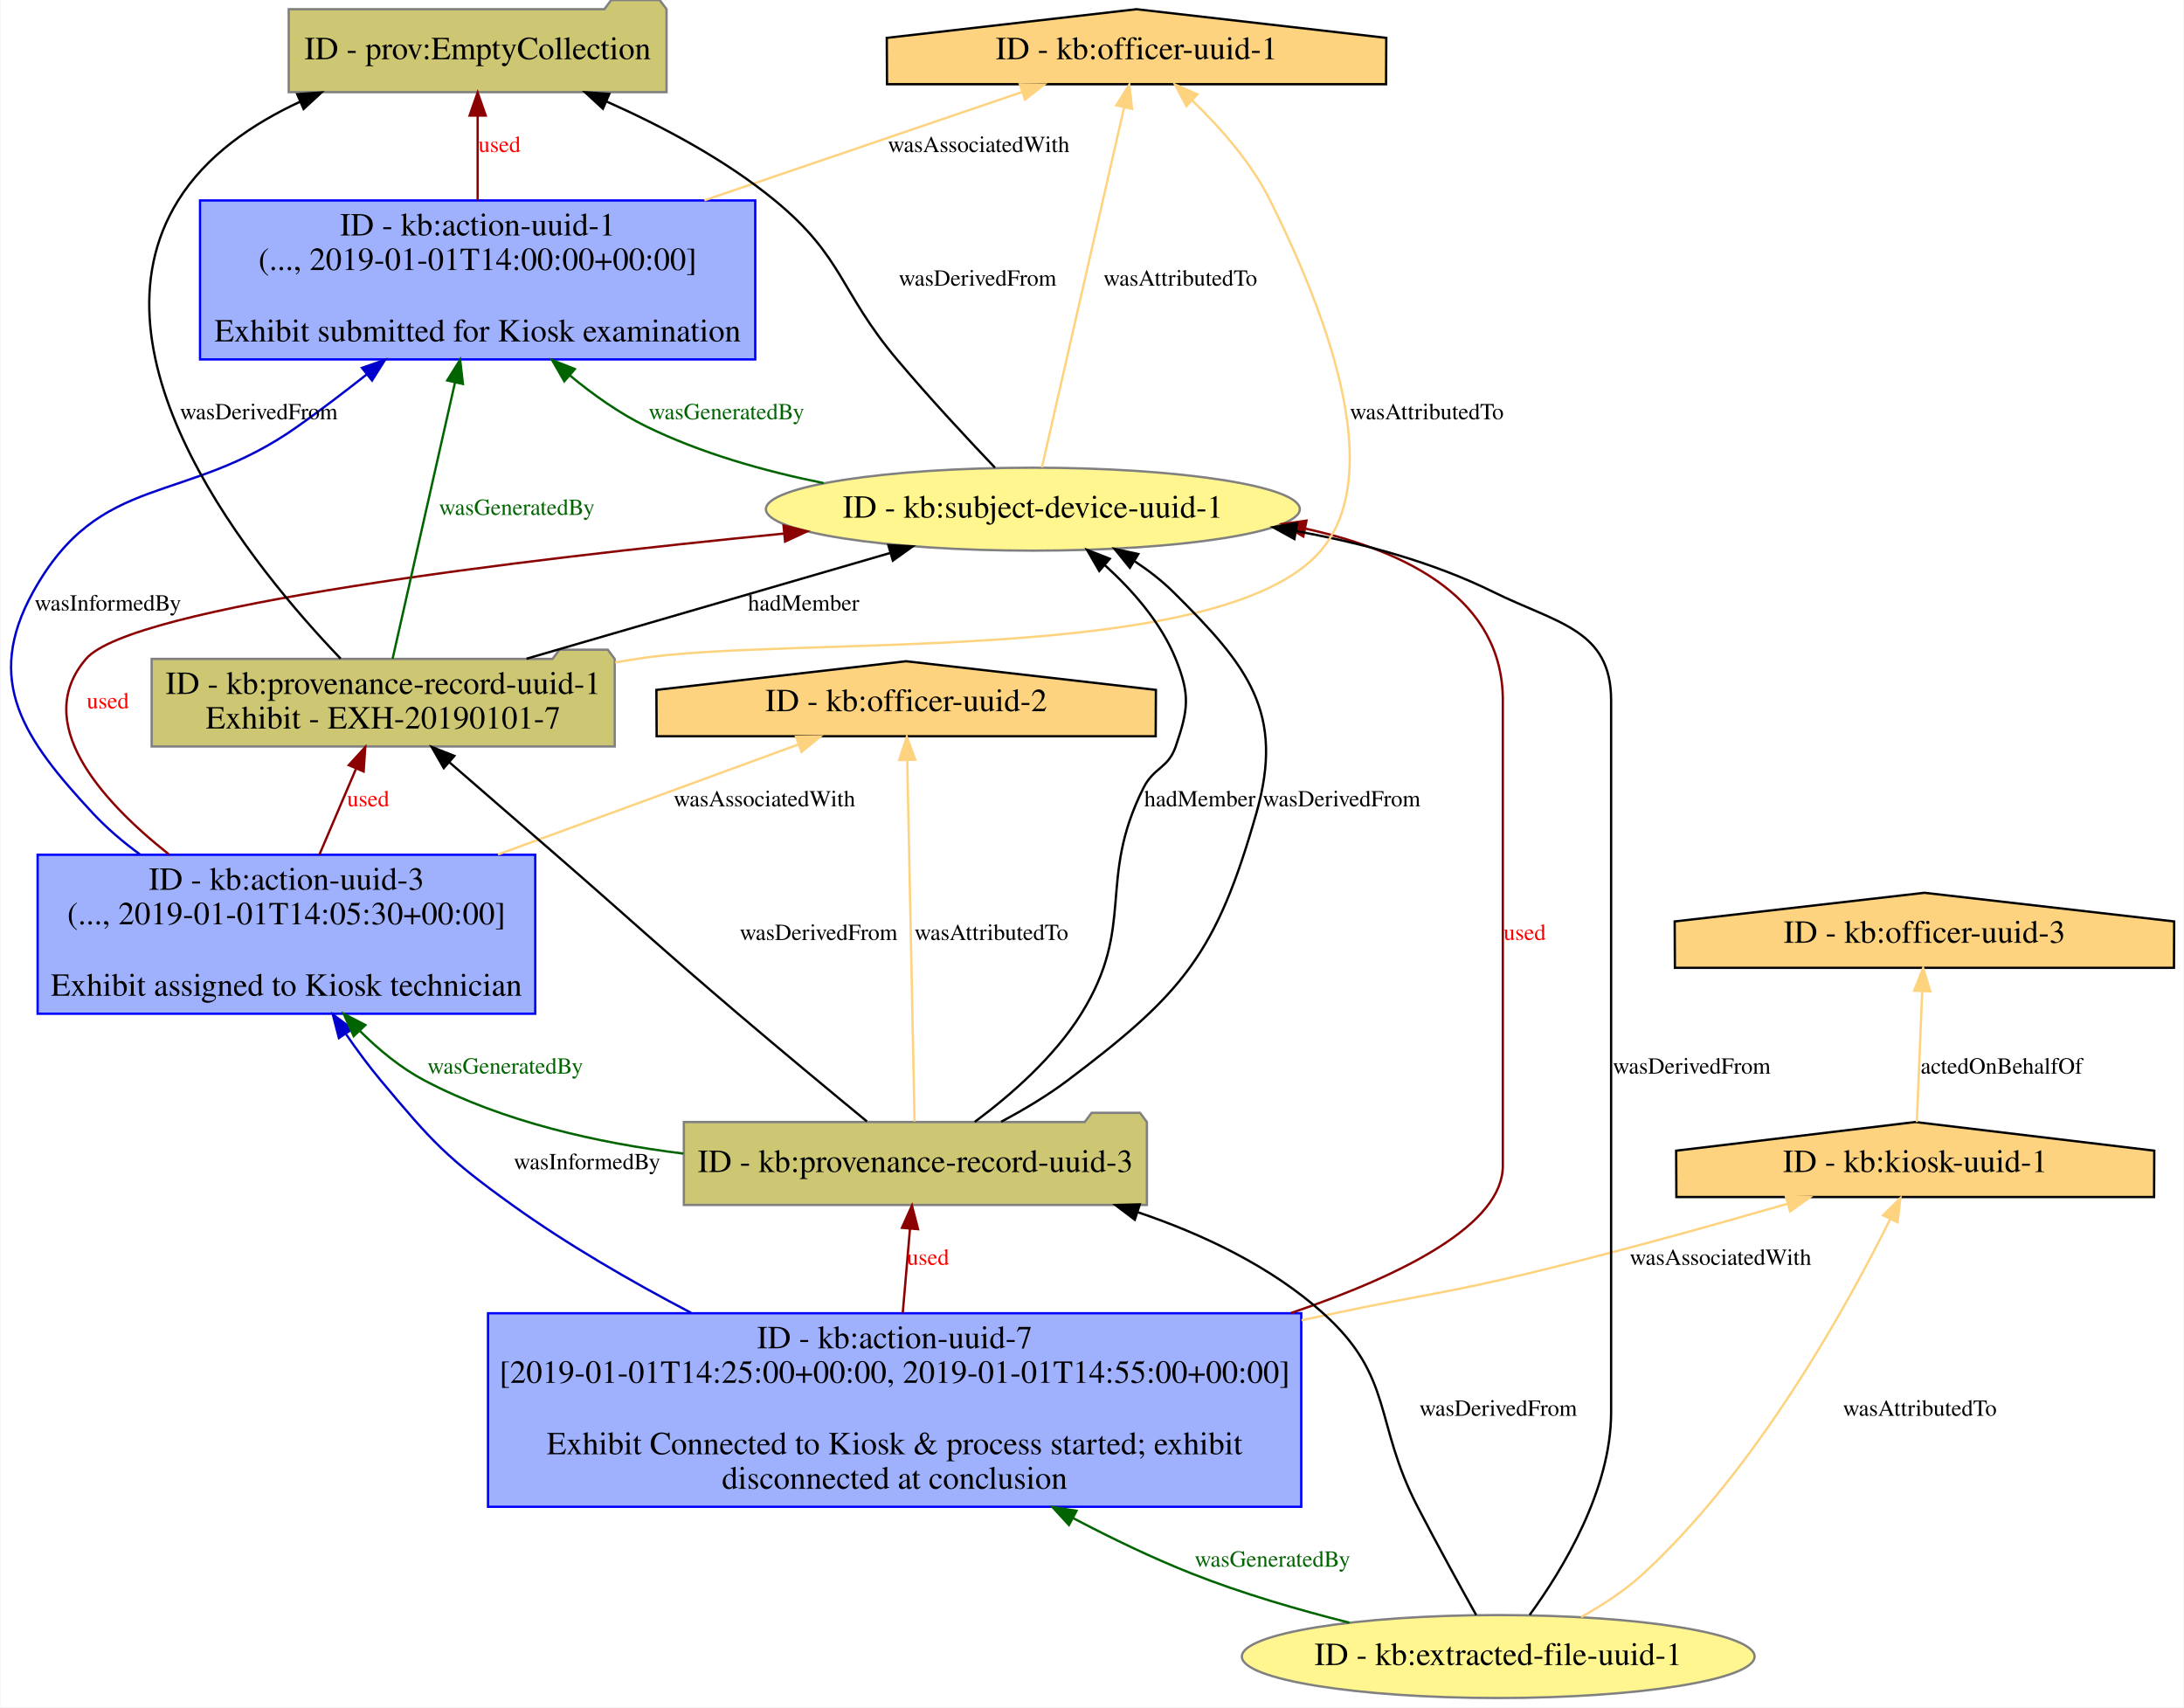
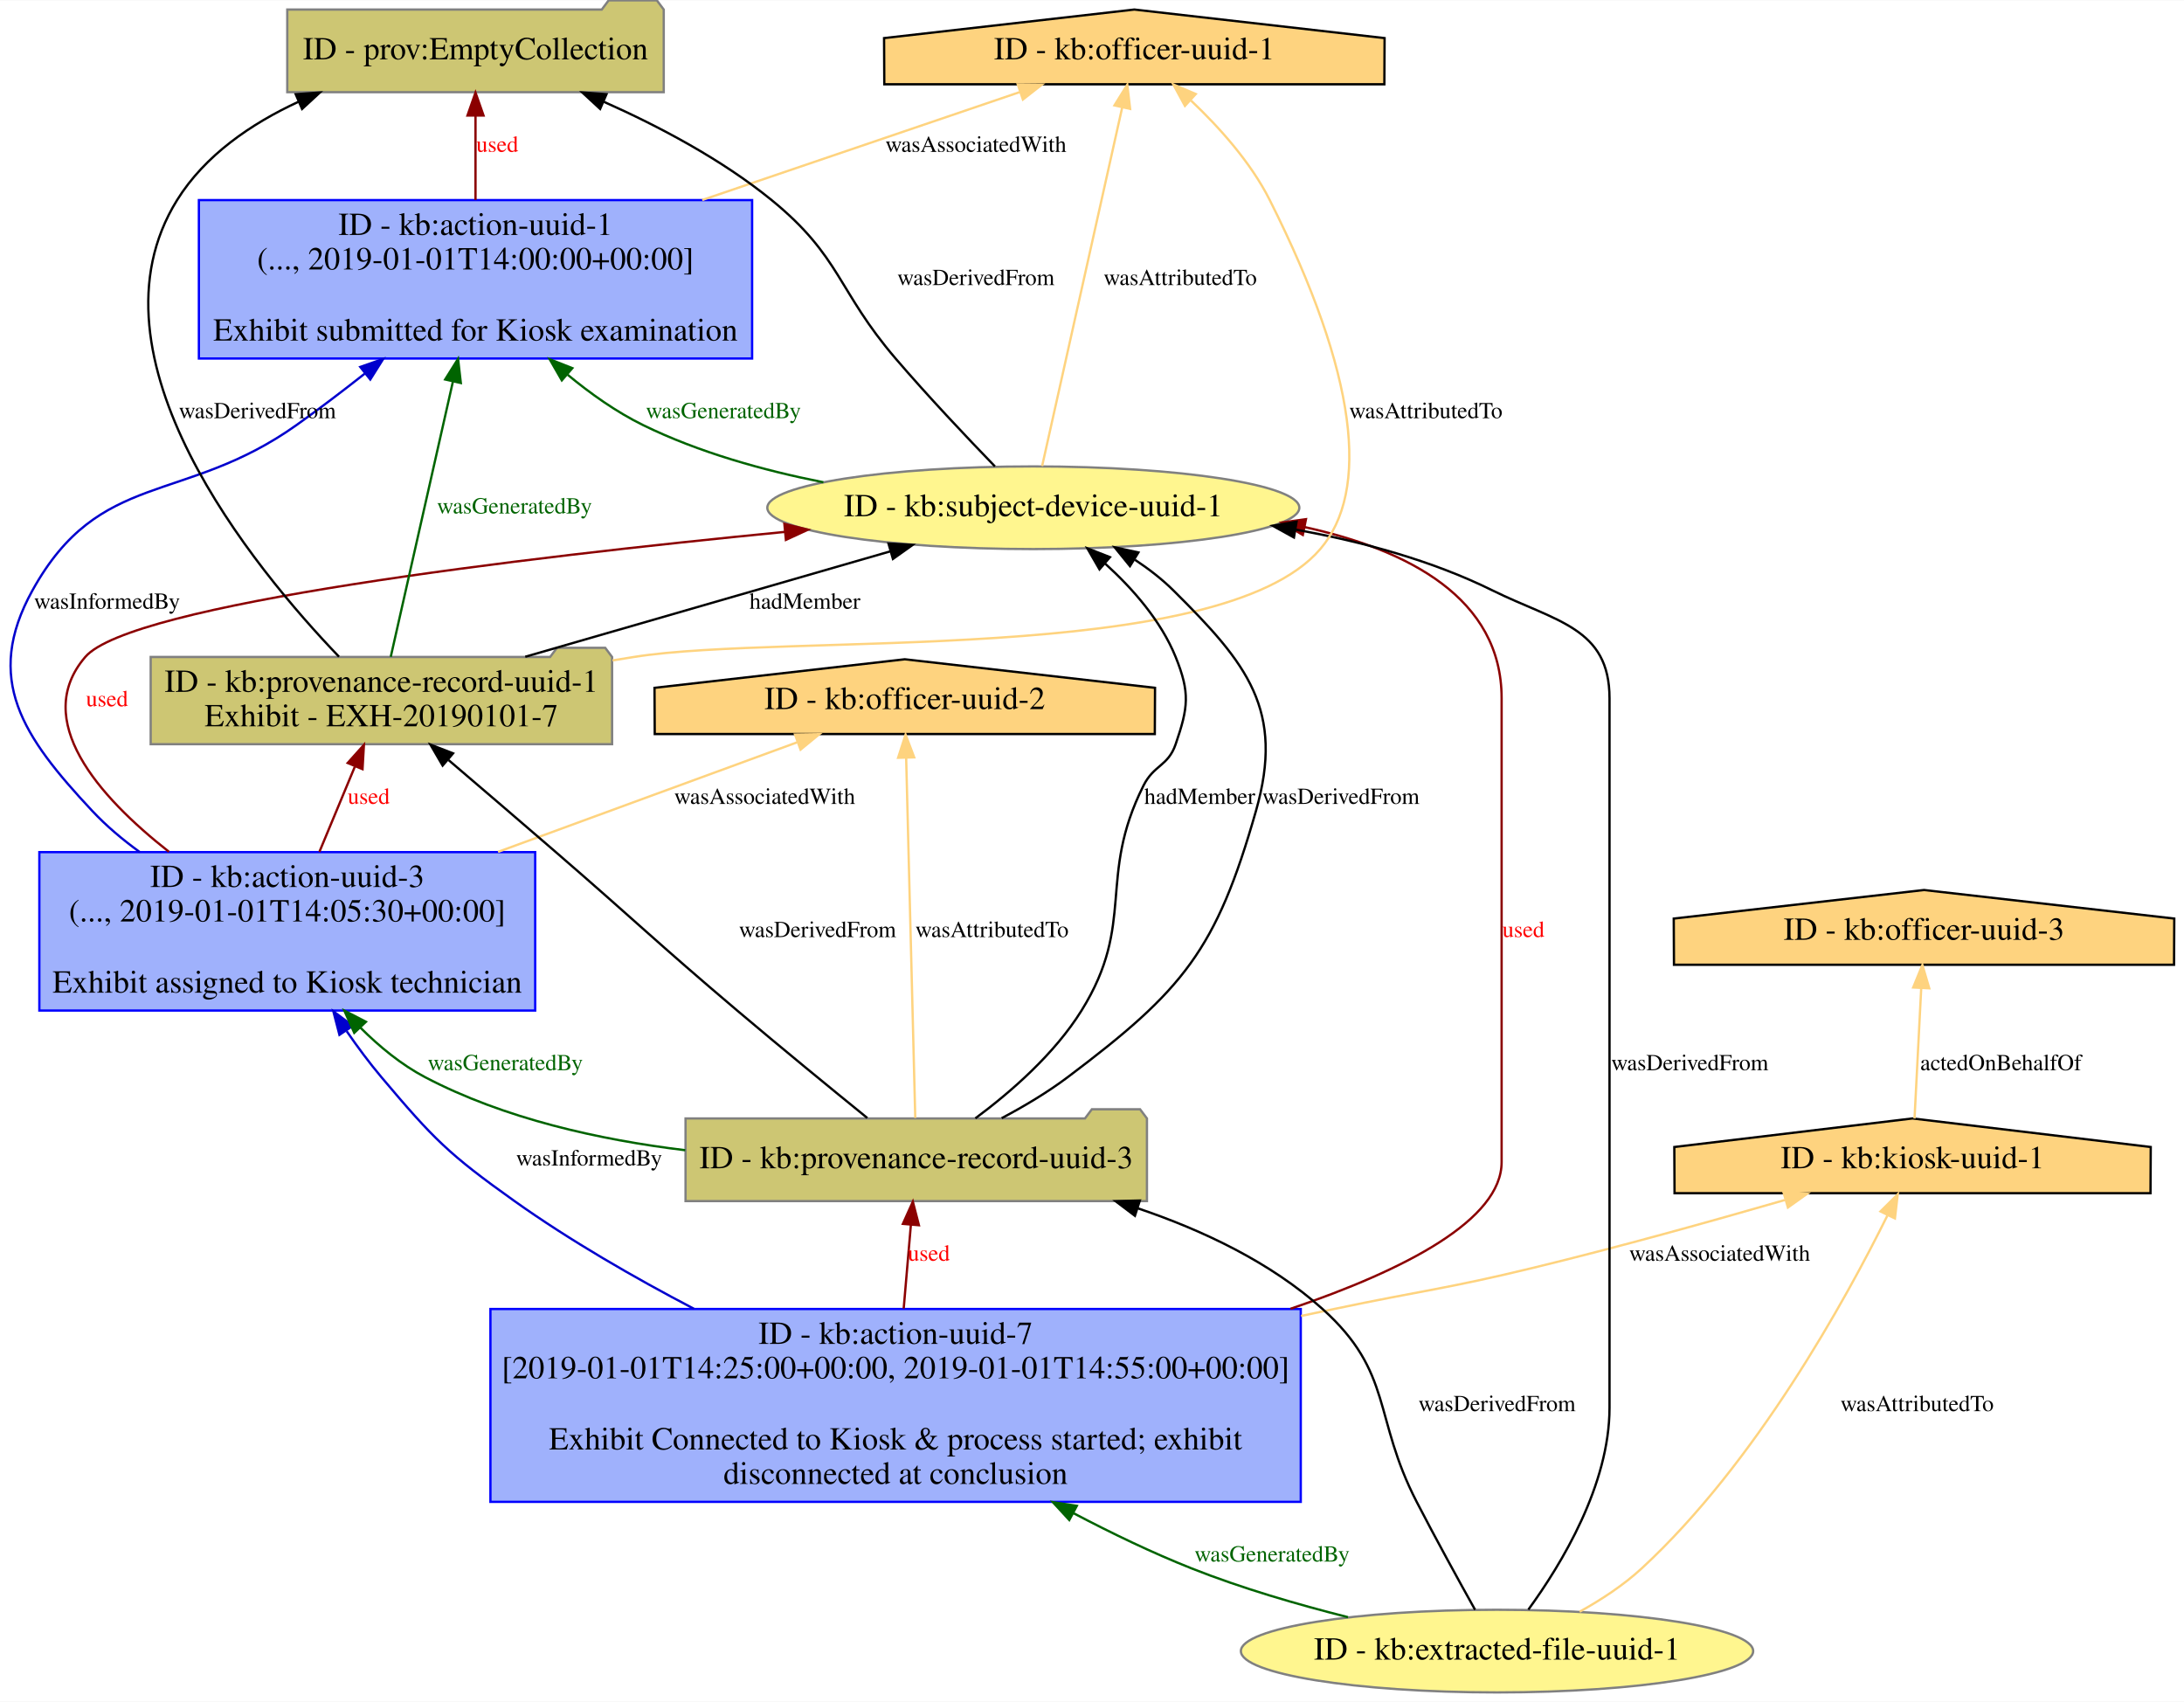
- <svg xmlns="http://www.w3.org/2000/svg" width="948pt" height="741pt" viewBox="0.00 0.00 947.58 741.00">
+ <svg xmlns="http://www.w3.org/2000/svg" width="951pt" height="741pt" viewBox="0.00 0.00 951.40 741.00">
  <g id="graph0" class="graph" transform="scale(1 1) rotate(0) translate(4 737)">
-     <polygon fill="white" stroke="transparent" points="-4,4 -4,-737 943.58,-737 943.58,4 -4,4" />
+     <polygon fill="white" stroke="transparent" points="-4,4 -4,-737 947.4,-737 947.4,4 -4,4" />
    <g id="node1" class="node">
-       <polygon fill="#9fb1fc" stroke="#0000ff" points="323.62,-650 82.62,-650 82.62,-581 323.62,-581 323.62,-650" />
-       <text text-anchor="middle" x="203.12" y="-634.8" font-family="Times,serif" font-size="14.00">ID - kb:action-uuid-1</text>
-       <text text-anchor="middle" x="203.12" y="-619.8" font-family="Times,serif" font-size="14.00"> (..., 2019-01-01T14:00:00+00:00]</text>
-       <text text-anchor="middle" x="203.12" y="-588.8" font-family="Times,serif" font-size="14.00">Exhibit submitted for Kiosk examination</text>
+       <polygon fill="#9fb1fc" stroke="#0000ff" points="323.64,-650 82.64,-650 82.64,-581 323.64,-581 323.64,-650" />
+       <text text-anchor="middle" x="203.14" y="-634.8" font-family="Times,serif" font-size="14.00">ID - kb:action-uuid-1</text>
+       <text text-anchor="middle" x="203.14" y="-619.8" font-family="Times,serif" font-size="14.00"> (..., 2019-01-01T14:00:00+00:00]</text>
+       <text text-anchor="middle" x="203.14" y="-588.8" font-family="Times,serif" font-size="14.00">Exhibit submitted for Kiosk examination</text>
    </g>
    <g id="node6" class="node">
-       <polygon fill="#fed37f" stroke="black" points="597.53,-720.56 489.12,-733 380.71,-720.56 380.81,-700.44 597.43,-700.44 597.53,-720.56" />
-       <text text-anchor="middle" x="489.12" y="-711.3" font-family="Times,serif" font-size="14.00">ID - kb:officer-uuid-1</text>
+       <polygon fill="#fed37f" stroke="black" points="599.16,-720.56 490.14,-733 381.12,-720.56 381.22,-700.44 599.06,-700.44 599.16,-720.56" />
+       <text text-anchor="middle" x="490.14" y="-711.3" font-family="Times,serif" font-size="14.00">ID - kb:officer-uuid-1</text>
    </g>
    <g id="edge1" class="edge">
-       <path fill="none" stroke="#fed37f" d="M301.55,-650.05C347.97,-665.88 401.36,-684.08 439.28,-697.01" />
-       <polygon fill="#fed37f" stroke="#fed37f" points="438.47,-700.43 449.06,-700.34 440.73,-693.8 438.47,-700.43" />
-       <text text-anchor="middle" x="420.62" y="-671" font-family="Times,serif" font-size="10.00">wasAssociatedWith</text>
+       <path fill="none" stroke="#fed37f" d="M301.91,-650.05C348.5,-665.88 402.08,-684.08 440.13,-697.01" />
+       <polygon fill="#fed37f" stroke="#fed37f" points="439.35,-700.44 449.94,-700.34 441.6,-693.81 439.35,-700.44" />
+       <text text-anchor="middle" x="421.14" y="-671" font-family="Times,serif" font-size="10.00">wasAssociatedWith</text>
    </g>
    <g id="node12" class="node">
-       <polygon fill="#cdc673" stroke="#808080" points="285.12,-733 282.12,-737 261.12,-737 258.12,-733 121.12,-733 121.12,-697 285.12,-697 285.12,-733" />
-       <text text-anchor="middle" x="203.12" y="-711.3" font-family="Times,serif" font-size="14.00">ID - prov:EmptyCollection</text>
+       <polygon fill="#cdc673" stroke="#808080" points="285.14,-733 282.14,-737 261.14,-737 258.14,-733 121.14,-733 121.14,-697 285.14,-697 285.14,-733" />
+       <text text-anchor="middle" x="203.14" y="-711.3" font-family="Times,serif" font-size="14.00">ID - prov:EmptyCollection</text>
    </g>
    <g id="edge2" class="edge">
-       <path fill="none" stroke="#8b0000" d="M203.12,-650.05C203.12,-661.99 203.12,-675.28 203.12,-686.64" />
-       <polygon fill="#8b0000" stroke="#8b0000" points="199.62,-686.83 203.12,-696.83 206.62,-686.83 199.62,-686.83" />
-       <text text-anchor="middle" x="212.62" y="-671" font-family="Times,serif" font-size="10.00" fill="red">used</text>
+       <path fill="none" stroke="#8b0000" d="M203.14,-650.05C203.14,-661.99 203.14,-675.28 203.14,-686.64" />
+       <polygon fill="#8b0000" stroke="#8b0000" points="199.64,-686.83 203.14,-696.83 206.64,-686.83 199.64,-686.83" />
+       <text text-anchor="middle" x="212.64" y="-671" font-family="Times,serif" font-size="10.00" fill="red">used</text>
    </g>
    <g id="node2" class="node">
-       <polygon fill="#9fb1fc" stroke="#0000ff" points="228.12,-366 12.12,-366 12.12,-297 228.12,-297 228.12,-366" />
-       <text text-anchor="middle" x="120.12" y="-350.8" font-family="Times,serif" font-size="14.00">ID - kb:action-uuid-3</text>
-       <text text-anchor="middle" x="120.12" y="-335.8" font-family="Times,serif" font-size="14.00"> (..., 2019-01-01T14:05:30+00:00]</text>
-       <text text-anchor="middle" x="120.12" y="-304.8" font-family="Times,serif" font-size="14.00">Exhibit assigned to Kiosk technician</text>
+       <polygon fill="#9fb1fc" stroke="#0000ff" points="229.14,-366 13.14,-366 13.14,-297 229.14,-297 229.14,-366" />
+       <text text-anchor="middle" x="121.14" y="-350.8" font-family="Times,serif" font-size="14.00">ID - kb:action-uuid-3</text>
+       <text text-anchor="middle" x="121.14" y="-335.8" font-family="Times,serif" font-size="14.00"> (..., 2019-01-01T14:05:30+00:00]</text>
+       <text text-anchor="middle" x="121.14" y="-304.8" font-family="Times,serif" font-size="14.00">Exhibit assigned to Kiosk technician</text>
    </g>
    <g id="edge3" class="edge">
-       <path fill="none" stroke="#0000cd" d="M56.65,-366.08C49.24,-371.49 42.18,-377.49 36.12,-384 6.02,-416.37 -11.29,-441.33 10.12,-480 39.33,-532.75 75.95,-517.09 125.12,-552 134.96,-558.99 145.21,-566.79 154.92,-574.45" />
-       <polygon fill="#0000cd" stroke="#0000cd" points="152.92,-577.33 162.93,-580.82 157.28,-571.86 152.92,-577.33" />
-       <text text-anchor="middle" x="42.62" y="-472" font-family="Times,serif" font-size="10.00">wasInformedBy</text>
+       <path fill="none" stroke="#0000cd" d="M56.91,-366C49.41,-371.43 42.27,-377.45 36.14,-384 5.95,-416.29 -11.27,-441.33 10.14,-480 39.35,-532.75 75.97,-517.09 125.14,-552 134.98,-558.99 145.23,-566.79 154.94,-574.45" />
+       <polygon fill="#0000cd" stroke="#0000cd" points="152.94,-577.33 162.94,-580.82 157.3,-571.86 152.94,-577.33" />
+       <text text-anchor="middle" x="42.64" y="-472" font-family="Times,serif" font-size="10.00">wasInformedBy</text>
    </g>
    <g id="node7" class="node">
-       <polygon fill="#fed37f" stroke="black" points="497.53,-437.56 389.12,-450 280.71,-437.56 280.81,-417.44 497.43,-417.44 497.53,-437.56" />
-       <text text-anchor="middle" x="389.12" y="-428.3" font-family="Times,serif" font-size="14.00">ID - kb:officer-uuid-2</text>
+       <polygon fill="#fed37f" stroke="black" points="499.16,-437.56 390.14,-450 281.12,-437.56 281.22,-417.44 499.06,-417.44 499.16,-437.56" />
+       <text text-anchor="middle" x="390.14" y="-428.3" font-family="Times,serif" font-size="14.00">ID - kb:officer-uuid-2</text>
    </g>
    <g id="edge4" class="edge">
-       <path fill="none" stroke="#fed37f" d="M211.94,-366.12C255.77,-382.17 306.33,-400.69 342.2,-413.82" />
-       <polygon fill="#fed37f" stroke="#fed37f" points="341.32,-417.22 351.91,-417.37 343.72,-410.65 341.32,-417.22" />
-       <text text-anchor="middle" x="327.62" y="-387" font-family="Times,serif" font-size="10.00">wasAssociatedWith</text>
+       <path fill="none" stroke="#fed37f" d="M212.96,-366.12C256.79,-382.17 307.35,-400.69 343.22,-413.82" />
+       <polygon fill="#fed37f" stroke="#fed37f" points="342.33,-417.22 352.93,-417.37 344.74,-410.65 342.33,-417.22" />
+       <text text-anchor="middle" x="329.14" y="-387" font-family="Times,serif" font-size="10.00">wasAssociatedWith</text>
    </g>
    <g id="node9" class="node">
-       <polygon fill="#cdc673" stroke="#808080" points="262.62,-451 259.62,-455 238.62,-455 235.62,-451 61.62,-451 61.62,-413 262.62,-413 262.62,-451" />
-       <text text-anchor="middle" x="162.12" y="-435.8" font-family="Times,serif" font-size="14.00">ID - kb:provenance-record-uuid-1</text>
-       <text text-anchor="middle" x="162.12" y="-420.8" font-family="Times,serif" font-size="14.00">Exhibit - EXH-20190101-7</text>
+       <polygon fill="#cdc673" stroke="#808080" points="262.64,-451 259.64,-455 238.64,-455 235.64,-451 61.64,-451 61.64,-413 262.64,-413 262.64,-451" />
+       <text text-anchor="middle" x="162.14" y="-435.8" font-family="Times,serif" font-size="14.00">ID - kb:provenance-record-uuid-1</text>
+       <text text-anchor="middle" x="162.14" y="-420.8" font-family="Times,serif" font-size="14.00">Exhibit - EXH-20190101-7</text>
    </g>
    <g id="edge5" class="edge">
-       <path fill="none" stroke="#8b0000" d="M134.46,-366.12C139.61,-378.19 145.35,-391.66 150.26,-403.18" />
-       <polygon fill="#8b0000" stroke="#8b0000" points="147.19,-404.9 154.33,-412.72 153.63,-402.15 147.19,-404.9" />
-       <text text-anchor="middle" x="155.62" y="-387" font-family="Times,serif" font-size="10.00" fill="red">used</text>
+       <path fill="none" stroke="#8b0000" d="M135.14,-366.12C140.16,-378.19 145.77,-391.66 150.56,-403.18" />
+       <polygon fill="#8b0000" stroke="#8b0000" points="147.46,-404.83 154.53,-412.72 153.92,-402.14 147.46,-404.83" />
+       <text text-anchor="middle" x="156.64" y="-387" font-family="Times,serif" font-size="10.00" fill="red">used</text>
    </g>
    <g id="node11" class="node">
-       <ellipse fill="#fff68f" stroke="#808080" cx="444.12" cy="-516" rx="115.88" ry="18" />
-       <text text-anchor="middle" x="444.12" y="-512.3" font-family="Times,serif" font-size="14.00">ID - kb:subject-device-uuid-1</text>
+       <ellipse fill="#fff68f" stroke="#808080" cx="446.14" cy="-516" rx="115.88" ry="18" />
+       <text text-anchor="middle" x="446.14" y="-512.3" font-family="Times,serif" font-size="14.00">ID - kb:subject-device-uuid-1</text>
    </g>
    <g id="edge6" class="edge">
-       <path fill="none" stroke="#8b0000" d="M69.06,-366.21C38.48,-390.49 9.72,-423.67 33.12,-451 52.69,-473.84 220.84,-494.06 335.91,-505.39" />
-       <polygon fill="#8b0000" stroke="#8b0000" points="335.89,-508.91 346.18,-506.4 336.57,-501.94 335.89,-508.91" />
-       <text text-anchor="middle" x="42.62" y="-429.5" font-family="Times,serif" font-size="10.00" fill="red">used</text>
+       <path fill="none" stroke="#8b0000" d="M69.59,-366.15C38.71,-390.4 9.63,-423.56 33.14,-451 52.84,-473.99 222.37,-494.2 338.01,-505.49" />
+       <polygon fill="#8b0000" stroke="#8b0000" points="337.69,-508.97 347.98,-506.45 338.36,-502.01 337.69,-508.97" />
+       <text text-anchor="middle" x="42.64" y="-429.5" font-family="Times,serif" font-size="10.00" fill="red">used</text>
    </g>
    <g id="node3" class="node">
-       <polygon fill="#9fb1fc" stroke="#0000ff" points="560.62,-167 207.62,-167 207.62,-83 560.62,-83 560.62,-167" />
-       <text text-anchor="middle" x="384.12" y="-151.8" font-family="Times,serif" font-size="14.00">ID - kb:action-uuid-7</text>
-       <text text-anchor="middle" x="384.12" y="-136.8" font-family="Times,serif" font-size="14.00"> [2019-01-01T14:25:00+00:00, 2019-01-01T14:55:00+00:00]</text>
-       <text text-anchor="middle" x="384.12" y="-105.8" font-family="Times,serif" font-size="14.00">Exhibit Connected to Kiosk &amp; process started; exhibit </text>
-       <text text-anchor="middle" x="384.12" y="-90.8" font-family="Times,serif" font-size="14.00">disconnected at conclusion</text>
+       <polygon fill="#9fb1fc" stroke="#0000ff" points="562.64,-167 209.64,-167 209.64,-83 562.64,-83 562.64,-167" />
+       <text text-anchor="middle" x="386.14" y="-151.8" font-family="Times,serif" font-size="14.00">ID - kb:action-uuid-7</text>
+       <text text-anchor="middle" x="386.14" y="-136.8" font-family="Times,serif" font-size="14.00"> [2019-01-01T14:25:00+00:00, 2019-01-01T14:55:00+00:00]</text>
+       <text text-anchor="middle" x="386.14" y="-105.8" font-family="Times,serif" font-size="14.00">Exhibit Connected to Kiosk &amp; process started; exhibit </text>
+       <text text-anchor="middle" x="386.14" y="-90.8" font-family="Times,serif" font-size="14.00">disconnected at conclusion</text>
    </g>
    <g id="edge7" class="edge">
-       <path fill="none" stroke="#0000cd" d="M295.75,-167.19C269.87,-180.73 242.1,-196.78 218.12,-214 189.78,-234.36 183.51,-241.23 161.12,-268 155.91,-274.23 150.8,-281.15 146.05,-288.05" />
-       <polygon fill="#0000cd" stroke="#0000cd" points="142.9,-286.46 140.24,-296.72 148.71,-290.36 142.9,-286.46" />
-       <text text-anchor="middle" x="250.62" y="-229.5" font-family="Times,serif" font-size="10.00">wasInformedBy</text>
+       <path fill="none" stroke="#0000cd" d="M298.29,-167.1C272.29,-180.69 244.32,-196.79 220.14,-214 191.45,-234.42 184.85,-241.08 162.14,-268 156.9,-274.21 151.78,-281.11 147.02,-288.01" />
+       <polygon fill="#0000cd" stroke="#0000cd" points="143.87,-286.42 141.21,-296.68 149.68,-290.32 143.87,-286.42" />
+       <text text-anchor="middle" x="252.64" y="-229.5" font-family="Times,serif" font-size="10.00">wasInformedBy</text>
    </g>
    <g id="node5" class="node">
-       <polygon fill="#fed37f" stroke="black" points="930.89,-237.56 827.12,-250 723.35,-237.56 723.45,-217.44 930.8,-217.44 930.89,-237.56" />
-       <text text-anchor="middle" x="827.12" y="-228.3" font-family="Times,serif" font-size="14.00">ID - kb:kiosk-uuid-1</text>
+       <polygon fill="#fed37f" stroke="black" points="932.91,-237.56 829.14,-250 725.37,-237.56 725.47,-217.44 932.81,-217.44 932.91,-237.56" />
+       <text text-anchor="middle" x="829.14" y="-228.3" font-family="Times,serif" font-size="14.00">ID - kb:kiosk-uuid-1</text>
    </g>
    <g id="edge8" class="edge">
-       <path fill="none" stroke="#fed37f" d="M560.76,-163.97C565.6,-164.99 570.39,-166 575.12,-167 613.76,-175.14 623.75,-175.69 662.12,-185 698.76,-193.89 739.58,-205.25 771.45,-214.46" />
-       <polygon fill="#fed37f" stroke="#fed37f" points="770.89,-217.94 781.46,-217.37 772.84,-211.22 770.89,-217.94" />
-       <text text-anchor="middle" x="742.62" y="-188" font-family="Times,serif" font-size="10.00">wasAssociatedWith</text>
+       <path fill="none" stroke="#fed37f" d="M562.78,-163.97C567.62,-164.99 572.41,-166 577.14,-167 615.78,-175.14 625.77,-175.69 664.14,-185 700.78,-193.89 741.6,-205.25 773.47,-214.46" />
+       <polygon fill="#fed37f" stroke="#fed37f" points="772.9,-217.94 783.48,-217.37 774.86,-211.22 772.9,-217.94" />
+       <text text-anchor="middle" x="745.14" y="-188" font-family="Times,serif" font-size="10.00">wasAssociatedWith</text>
    </g>
    <g id="node10" class="node">
-       <polygon fill="#cdc673" stroke="#808080" points="493.62,-250 490.62,-254 469.62,-254 466.62,-250 292.62,-250 292.62,-214 493.62,-214 493.62,-250" />
-       <text text-anchor="middle" x="393.12" y="-228.3" font-family="Times,serif" font-size="14.00">ID - kb:provenance-record-uuid-3</text>
+       <polygon fill="#cdc673" stroke="#808080" points="495.64,-250 492.64,-254 471.64,-254 468.64,-250 294.64,-250 294.64,-214 495.64,-214 495.64,-250" />
+       <text text-anchor="middle" x="395.14" y="-228.3" font-family="Times,serif" font-size="14.00">ID - kb:provenance-record-uuid-3</text>
    </g>
    <g id="edge9" class="edge">
-       <path fill="none" stroke="#8b0000" d="M387.65,-167.2C388.71,-179.48 389.83,-192.62 390.79,-203.77" />
-       <polygon fill="#8b0000" stroke="#8b0000" points="387.3,-204.09 391.64,-213.75 394.28,-203.49 387.3,-204.09" />
-       <text text-anchor="middle" x="398.62" y="-188" font-family="Times,serif" font-size="10.00" fill="red">used</text>
+       <path fill="none" stroke="#8b0000" d="M389.67,-167.2C390.72,-179.48 391.85,-192.62 392.81,-203.77" />
+       <polygon fill="#8b0000" stroke="#8b0000" points="389.32,-204.09 393.66,-213.75 396.3,-203.49 389.32,-204.09" />
+       <text text-anchor="middle" x="400.64" y="-188" font-family="Times,serif" font-size="10.00" fill="red">used</text>
    </g>
    <g id="edge10" class="edge">
-       <path fill="none" stroke="#8b0000" d="M556.16,-167.09C606.42,-184.17 648.12,-205.91 648.12,-231 648.12,-231 648.12,-231 648.12,-433 648.12,-476.65 607.41,-497.67 562.37,-507.56" />
-       <polygon fill="#8b0000" stroke="#8b0000" points="561.51,-504.16 552.39,-509.56 562.89,-511.02 561.51,-504.16" />
-       <text text-anchor="middle" x="657.62" y="-329" font-family="Times,serif" font-size="10.00" fill="red">used</text>
+       <path fill="none" stroke="#8b0000" d="M558.18,-167.09C608.44,-184.17 650.14,-205.91 650.14,-231 650.14,-231 650.14,-231 650.14,-433 650.14,-476.65 609.43,-497.67 564.38,-507.56" />
+       <polygon fill="#8b0000" stroke="#8b0000" points="563.53,-504.16 554.41,-509.56 564.91,-511.02 563.53,-504.16" />
+       <text text-anchor="middle" x="659.64" y="-329" font-family="Times,serif" font-size="10.00" fill="red">used</text>
    </g>
    <g id="node4" class="node">
-       <ellipse fill="#fff68f" stroke="#808080" cx="646.12" cy="-18" rx="111.28" ry="18" />
-       <text text-anchor="middle" x="646.12" y="-14.3" font-family="Times,serif" font-size="14.00">ID - kb:extracted-file-uuid-1</text>
+       <ellipse fill="#fff68f" stroke="#808080" cx="648.14" cy="-18" rx="111.58" ry="18" />
+       <text text-anchor="middle" x="648.14" y="-14.3" font-family="Times,serif" font-size="14.00">ID - kb:extracted-file-uuid-1</text>
    </g>
    <g id="edge11" class="edge">
-       <path fill="none" stroke="darkgreen" d="M581.53,-32.69C559.46,-38.23 534.88,-45.38 513.12,-54 496.03,-60.77 478.33,-69.28 461.72,-78.02" />
-       <polygon fill="darkgreen" stroke="darkgreen" points="459.78,-75.09 452.61,-82.89 463.08,-81.26 459.78,-75.09" />
-       <text text-anchor="middle" x="548.12" y="-57" font-family="Times,serif" font-size="10.00" fill="darkgreen">wasGeneratedBy</text>
+       <path fill="none" stroke="darkgreen" d="M583.21,-32.77C561.23,-38.3 536.78,-45.42 515.14,-54 498.05,-60.77 480.35,-69.28 463.74,-78.02" />
+       <polygon fill="darkgreen" stroke="darkgreen" points="461.8,-75.09 454.63,-82.89 465.1,-81.26 461.8,-75.09" />
+       <text text-anchor="middle" x="550.14" y="-57" font-family="Times,serif" font-size="10.00" fill="darkgreen">wasGeneratedBy</text>
    </g>
    <g id="edge12" class="edge">
-       <path fill="none" stroke="#fed37f" d="M682.1,-35.15C691.51,-40.36 701.21,-46.71 709.12,-54 759,-100 798.06,-171.14 816.14,-207.64" />
-       <polygon fill="#fed37f" stroke="#fed37f" points="813.16,-209.51 820.68,-216.97 819.45,-206.45 813.16,-209.51" />
-       <text text-anchor="middle" x="829.12" y="-122.5" font-family="Times,serif" font-size="10.00">wasAttributedTo</text>
+       <path fill="none" stroke="#fed37f" d="M684.12,-35.15C693.53,-40.36 703.23,-46.71 711.14,-54 761.02,-100 800.08,-171.14 818.16,-207.64" />
+       <polygon fill="#fed37f" stroke="#fed37f" points="815.18,-209.51 822.7,-216.97 821.47,-206.45 815.18,-209.51" />
+       <text text-anchor="middle" x="831.14" y="-122.5" font-family="Times,serif" font-size="10.00">wasAttributedTo</text>
    </g>
    <g id="edge13" class="edge">
-       <path fill="none" stroke="black" d="M636.55,-36C629.39,-48.83 619.44,-66.91 611.12,-83 592.04,-119.9 601.03,-139.24 570.12,-167 547.52,-187.3 517.98,-201.3 489.53,-210.9" />
-       <polygon fill="black" stroke="black" points="488.38,-207.59 479.94,-213.98 490.53,-214.25 488.38,-207.59" />
-       <text text-anchor="middle" x="646.12" y="-122.5" font-family="Times,serif" font-size="10.00">wasDerivedFrom</text>
+       <path fill="none" stroke="black" d="M638.57,-36C631.41,-48.83 621.46,-66.91 613.14,-83 594.06,-119.9 603.05,-139.24 572.14,-167 549.54,-187.3 520,-201.3 491.55,-210.9" />
+       <polygon fill="black" stroke="black" points="490.4,-207.59 481.95,-213.98 492.55,-214.25 490.4,-207.59" />
+       <text text-anchor="middle" x="648.14" y="-122.5" font-family="Times,serif" font-size="10.00">wasDerivedFrom</text>
    </g>
    <g id="edge14" class="edge">
-       <path fill="none" stroke="black" d="M659.77,-36.07C674.27,-55.96 695.12,-90.41 695.12,-124 695.12,-124 695.12,-124 695.12,-433 695.12,-463.82 671.76,-466.35 644.12,-480 617.83,-492.99 587.51,-501.23 558.55,-506.44" />
-       <polygon fill="black" stroke="black" points="557.65,-503.05 548.37,-508.16 558.81,-509.95 557.65,-503.05" />
-       <text text-anchor="middle" x="730.12" y="-271" font-family="Times,serif" font-size="10.00">wasDerivedFrom</text>
+       <path fill="none" stroke="black" d="M661.79,-36.07C676.29,-55.96 697.14,-90.41 697.14,-124 697.14,-124 697.14,-124 697.14,-433 697.14,-463.82 673.78,-466.35 646.14,-480 619.85,-492.99 589.53,-501.23 560.57,-506.44" />
+       <polygon fill="black" stroke="black" points="559.67,-503.05 550.39,-508.16 560.83,-509.95 559.67,-503.05" />
+       <text text-anchor="middle" x="732.14" y="-271" font-family="Times,serif" font-size="10.00">wasDerivedFrom</text>
    </g>
    <g id="node8" class="node">
-       <polygon fill="#fed37f" stroke="black" points="939.53,-337.06 831.12,-349.5 722.71,-337.06 722.81,-316.94 939.43,-316.94 939.53,-337.06" />
-       <text text-anchor="middle" x="831.12" y="-327.8" font-family="Times,serif" font-size="14.00">ID - kb:officer-uuid-3</text>
+       <polygon fill="#fed37f" stroke="black" points="943.16,-337.06 834.14,-349.5 725.12,-337.06 725.22,-316.94 943.06,-316.94 943.16,-337.06" />
+       <text text-anchor="middle" x="834.14" y="-327.8" font-family="Times,serif" font-size="14.00">ID - kb:officer-uuid-3</text>
    </g>
    <g id="edge15" class="edge">
-       <path fill="none" stroke="#fed37f" d="M827.82,-249.98C828.46,-265.71 829.43,-289.24 830.15,-306.81" />
-       <polygon fill="#fed37f" stroke="#fed37f" points="826.66,-307.01 830.56,-316.85 833.65,-306.72 826.66,-307.01" />
-       <text text-anchor="middle" x="864.62" y="-271" font-family="Times,serif" font-size="10.00">actedOnBehalfOf</text>
+       <path fill="none" stroke="#fed37f" d="M830.01,-249.98C830.82,-265.71 832.02,-289.24 832.93,-306.81" />
+       <polygon fill="#fed37f" stroke="#fed37f" points="829.43,-307.05 833.44,-316.85 836.42,-306.69 829.43,-307.05" />
+       <text text-anchor="middle" x="867.64" y="-271" font-family="Times,serif" font-size="10.00">actedOnBehalfOf</text>
    </g>
    <g id="edge16" class="edge">
-       <path fill="none" stroke="darkgreen" d="M166.2,-451.07C172.47,-478.8 184.64,-532.69 193.29,-571" />
-       <polygon fill="darkgreen" stroke="darkgreen" points="189.91,-571.88 195.52,-580.86 196.73,-570.34 189.91,-571.88" />
-       <text text-anchor="middle" x="220.12" y="-513.5" font-family="Times,serif" font-size="10.00" fill="darkgreen">wasGeneratedBy</text>
+       <path fill="none" stroke="darkgreen" d="M166.22,-451.07C172.49,-478.8 184.66,-532.69 193.31,-571" />
+       <polygon fill="darkgreen" stroke="darkgreen" points="189.92,-571.88 195.54,-580.86 196.75,-570.34 189.92,-571.88" />
+       <text text-anchor="middle" x="220.14" y="-513.5" font-family="Times,serif" font-size="10.00" fill="darkgreen">wasGeneratedBy</text>
    </g>
    <g id="edge17" class="edge">
-       <path fill="none" stroke="#fed37f" d="M262.83,-449.5C265.96,-450.01 269.07,-450.51 272.12,-451 338.09,-461.62 525.72,-447.19 569.12,-498 590.61,-523.15 585.27,-573.36 547.12,-650 538.96,-666.41 525.37,-681.74 513.39,-693.28" />
-       <polygon fill="#fed37f" stroke="#fed37f" points="510.79,-690.92 505.83,-700.29 515.54,-696.06 510.79,-690.92" />
-       <text text-anchor="middle" x="615.12" y="-555" font-family="Times,serif" font-size="10.00">wasAttributedTo</text>
+       <path fill="none" stroke="#fed37f" d="M262.84,-449.5C265.98,-450.01 269.08,-450.51 272.14,-451 338.55,-461.65 527.43,-446.88 571.14,-498 592.71,-523.23 587.57,-573.6 549.14,-650 540.84,-666.5 527.02,-681.83 514.84,-693.35" />
+       <polygon fill="#fed37f" stroke="#fed37f" points="512.19,-691.03 507.14,-700.35 516.9,-696.21 512.19,-691.03" />
+       <text text-anchor="middle" x="617.14" y="-555" font-family="Times,serif" font-size="10.00">wasAttributedTo</text>
    </g>
    <g id="edge18" class="edge">
-       <path fill="none" stroke="black" d="M224.36,-451.1C271.3,-464.75 335.39,-483.38 382.25,-497.01" />
-       <polygon fill="black" stroke="black" points="381.39,-500.4 391.97,-499.84 383.35,-493.68 381.39,-500.4" />
-       <text text-anchor="middle" x="344.62" y="-472" font-family="Times,serif" font-size="10.00">hadMember</text>
+       <path fill="none" stroke="black" d="M224.82,-451.1C272.09,-464.75 336.64,-483.38 383.83,-497.01" />
+       <polygon fill="black" stroke="black" points="383.04,-500.42 393.62,-499.84 384.98,-493.7 383.04,-500.42" />
+       <text text-anchor="middle" x="346.64" y="-472" font-family="Times,serif" font-size="10.00">hadMember</text>
    </g>
    <g id="edge19" class="edge">
-       <path fill="none" stroke="black" d="M143.65,-451.12C106.67,-489.64 30.63,-581.72 73.12,-650 85.28,-669.54 105.34,-683.28 126.11,-692.88" />
-       <polygon fill="black" stroke="black" points="124.79,-696.12 135.36,-696.88 127.57,-689.7 124.79,-696.12" />
-       <text text-anchor="middle" x="108.12" y="-555" font-family="Times,serif" font-size="10.00">wasDerivedFrom</text>
+       <path fill="none" stroke="black" d="M143.67,-451.12C106.69,-489.64 30.65,-581.72 73.14,-650 85.3,-669.54 105.36,-683.28 126.13,-692.88" />
+       <polygon fill="black" stroke="black" points="124.81,-696.12 135.38,-696.88 127.59,-689.7 124.81,-696.12" />
+       <text text-anchor="middle" x="108.14" y="-555" font-family="Times,serif" font-size="10.00">wasDerivedFrom</text>
    </g>
    <g id="edge20" class="edge">
-       <path fill="none" stroke="darkgreen" d="M292.42,-236.3C255.43,-240.85 214.28,-250.03 180.12,-268 169.83,-273.42 160.28,-281.27 151.96,-289.58" />
-       <polygon fill="darkgreen" stroke="darkgreen" points="149.31,-287.29 144.98,-296.96 154.39,-292.1 149.31,-287.29" />
-       <text text-anchor="middle" x="215.12" y="-271" font-family="Times,serif" font-size="10.00" fill="darkgreen">wasGeneratedBy</text>
+       <path fill="none" stroke="darkgreen" d="M294.51,-236.16C257.21,-240.68 215.63,-249.87 181.14,-268 170.84,-273.41 161.29,-281.26 152.97,-289.58" />
+       <polygon fill="darkgreen" stroke="darkgreen" points="150.32,-287.29 146,-296.96 155.41,-292.1 150.32,-287.29" />
+       <text text-anchor="middle" x="216.14" y="-271" font-family="Times,serif" font-size="10.00" fill="darkgreen">wasGeneratedBy</text>
    </g>
    <g id="edge21" class="edge">
-       <path fill="none" stroke="#fed37f" d="M392.77,-250.22C392.06,-285.65 390.42,-366.72 389.6,-407.16" />
-       <polygon fill="#fed37f" stroke="#fed37f" points="386.1,-407.12 389.4,-417.19 393.1,-407.26 386.1,-407.12" />
-       <text text-anchor="middle" x="426.12" y="-329" font-family="Times,serif" font-size="10.00">wasAttributedTo</text>
+       <path fill="none" stroke="#fed37f" d="M394.71,-250.22C393.81,-285.65 391.76,-366.72 390.74,-407.16" />
+       <polygon fill="#fed37f" stroke="#fed37f" points="387.24,-407.1 390.49,-417.19 394.24,-407.28 387.24,-407.1" />
+       <text text-anchor="middle" x="428.14" y="-329" font-family="Times,serif" font-size="10.00">wasAttributedTo</text>
    </g>
    <g id="edge22" class="edge">
-       <path fill="none" stroke="black" d="M372.09,-250.25C356.55,-263.05 334.91,-280.99 316.12,-297 280.64,-327.23 272.29,-335.4 237.12,-366 221.91,-379.24 204.93,-393.95 190.98,-406.03" />
-       <polygon fill="black" stroke="black" points="188.42,-403.62 183.15,-412.81 193.01,-408.91 188.42,-403.62" />
-       <text text-anchor="middle" x="351.12" y="-329" font-family="Times,serif" font-size="10.00">wasDerivedFrom</text>
+       <path fill="none" stroke="black" d="M373.81,-250.21C358.05,-262.99 336.12,-280.93 317.14,-297 281.56,-327.12 273.41,-335.52 238.14,-366 222.77,-379.29 205.57,-394.01 191.42,-406.08" />
+       <polygon fill="black" stroke="black" points="188.82,-403.7 183.49,-412.85 193.37,-409.02 188.82,-403.7" />
+       <text text-anchor="middle" x="352.14" y="-329" font-family="Times,serif" font-size="10.00">wasDerivedFrom</text>
    </g>
    <g id="edge23" class="edge">
-       <path fill="none" stroke="black" d="M418.88,-250.05C434.4,-261.58 453.37,-278.11 465.12,-297 488.99,-335.36 471.87,-354.62 492.12,-395 496.67,-404.06 502.83,-403.41 506.12,-413 511.6,-428.97 512.46,-435.35 506.12,-451 499.74,-466.76 487.41,-480.79 475.41,-491.66" />
-       <polygon fill="black" stroke="black" points="472.94,-489.17 467.64,-498.34 477.51,-494.48 472.94,-489.17" />
-       <text text-anchor="middle" x="516.62" y="-387" font-family="Times,serif" font-size="10.00">hadMember</text>
+       <path fill="none" stroke="black" d="M420.9,-250.05C436.42,-261.58 455.39,-278.11 467.14,-297 491,-335.36 473.88,-354.62 494.14,-395 498.68,-404.06 504.85,-403.41 508.14,-413 513.62,-428.97 514.48,-435.35 508.14,-451 501.76,-466.76 489.43,-480.79 477.43,-491.66" />
+       <polygon fill="black" stroke="black" points="474.96,-489.17 469.66,-498.34 479.53,-494.48 474.96,-489.17" />
+       <text text-anchor="middle" x="518.64" y="-387" font-family="Times,serif" font-size="10.00">hadMember</text>
    </g>
    <g id="edge24" class="edge">
-       <path fill="none" stroke="black" d="M430.34,-250.11C440.08,-255.28 450.31,-261.37 459.12,-268 509.56,-305.97 523.81,-323.28 541.12,-384 553.62,-427.82 537.49,-447.93 505.12,-480 500.17,-484.91 494.39,-489.37 488.4,-493.33" />
-       <polygon fill="black" stroke="black" points="486.22,-490.57 479.54,-498.79 489.89,-496.52 486.22,-490.57" />
-       <text text-anchor="middle" x="578.12" y="-387" font-family="Times,serif" font-size="10.00">wasDerivedFrom</text>
+       <path fill="none" stroke="black" d="M432.35,-250.11C442.1,-255.28 452.33,-261.37 461.14,-268 511.58,-305.97 525.83,-323.28 543.14,-384 555.64,-427.82 539.51,-447.93 507.14,-480 502.19,-484.91 496.41,-489.37 490.42,-493.33" />
+       <polygon fill="black" stroke="black" points="488.24,-490.57 481.56,-498.79 491.91,-496.52 488.24,-490.57" />
+       <text text-anchor="middle" x="580.14" y="-387" font-family="Times,serif" font-size="10.00">wasDerivedFrom</text>
    </g>
    <g id="edge25" class="edge">
-       <path fill="none" stroke="darkgreen" d="M353.3,-527.32C327.48,-532.51 299.92,-540.31 276.12,-552 264.54,-557.69 253.3,-565.64 243.24,-573.98" />
-       <polygon fill="darkgreen" stroke="darkgreen" points="240.73,-571.52 235.45,-580.71 245.31,-576.82 240.73,-571.52" />
-       <text text-anchor="middle" x="311.12" y="-555" font-family="Times,serif" font-size="10.00" fill="darkgreen">wasGeneratedBy</text>
+       <path fill="none" stroke="darkgreen" d="M354.68,-527.1C328.42,-532.29 300.36,-540.13 276.14,-552 264.56,-557.68 253.31,-565.63 243.25,-573.96" />
+       <polygon fill="darkgreen" stroke="darkgreen" points="240.74,-571.5 235.46,-580.69 245.32,-576.8 240.74,-571.5" />
+       <text text-anchor="middle" x="311.14" y="-555" font-family="Times,serif" font-size="10.00" fill="darkgreen">wasGeneratedBy</text>
    </g>
    <g id="edge26" class="edge">
-       <path fill="none" stroke="#fed37f" d="M448.04,-534.14C456.09,-569.38 474.51,-650.04 483.7,-690.28" />
-       <polygon fill="#fed37f" stroke="#fed37f" points="480.34,-691.29 485.98,-700.26 487.17,-689.73 480.34,-691.29" />
-       <text text-anchor="middle" x="508.12" y="-613" font-family="Times,serif" font-size="10.00">wasAttributedTo</text>
+       <path fill="none" stroke="#fed37f" d="M449.97,-534.14C457.84,-569.38 475.86,-650.04 484.84,-690.28" />
+       <polygon fill="#fed37f" stroke="#fed37f" points="481.48,-691.26 487.07,-700.26 488.31,-689.73 481.48,-691.26" />
+       <text text-anchor="middle" x="510.14" y="-613" font-family="Times,serif" font-size="10.00">wasAttributedTo</text>
    </g>
    <g id="edge27" class="edge">
-       <path fill="none" stroke="black" d="M427.67,-534.01C415.59,-546.69 398.94,-564.59 385.12,-581 360.21,-610.58 361.99,-625.44 332.12,-650 310.47,-667.8 283.04,-682.29 259.05,-692.95" />
-       <polygon fill="black" stroke="black" points="257.49,-689.81 249.7,-696.99 260.26,-696.23 257.49,-689.81" />
-       <text text-anchor="middle" x="420.12" y="-613" font-family="Times,serif" font-size="10.00">wasDerivedFrom</text>
+       <path fill="none" stroke="black" d="M429.42,-534C417.14,-546.68 400.22,-564.58 386.14,-581 360.8,-610.57 362.33,-625.4 332.14,-650 310.41,-667.7 282.97,-682.18 258.99,-692.85" />
+       <polygon fill="black" stroke="black" points="257.43,-689.71 249.65,-696.9 260.21,-696.14 257.43,-689.71" />
+       <text text-anchor="middle" x="421.14" y="-613" font-family="Times,serif" font-size="10.00">wasDerivedFrom</text>
    </g>
  </g>
</svg>
